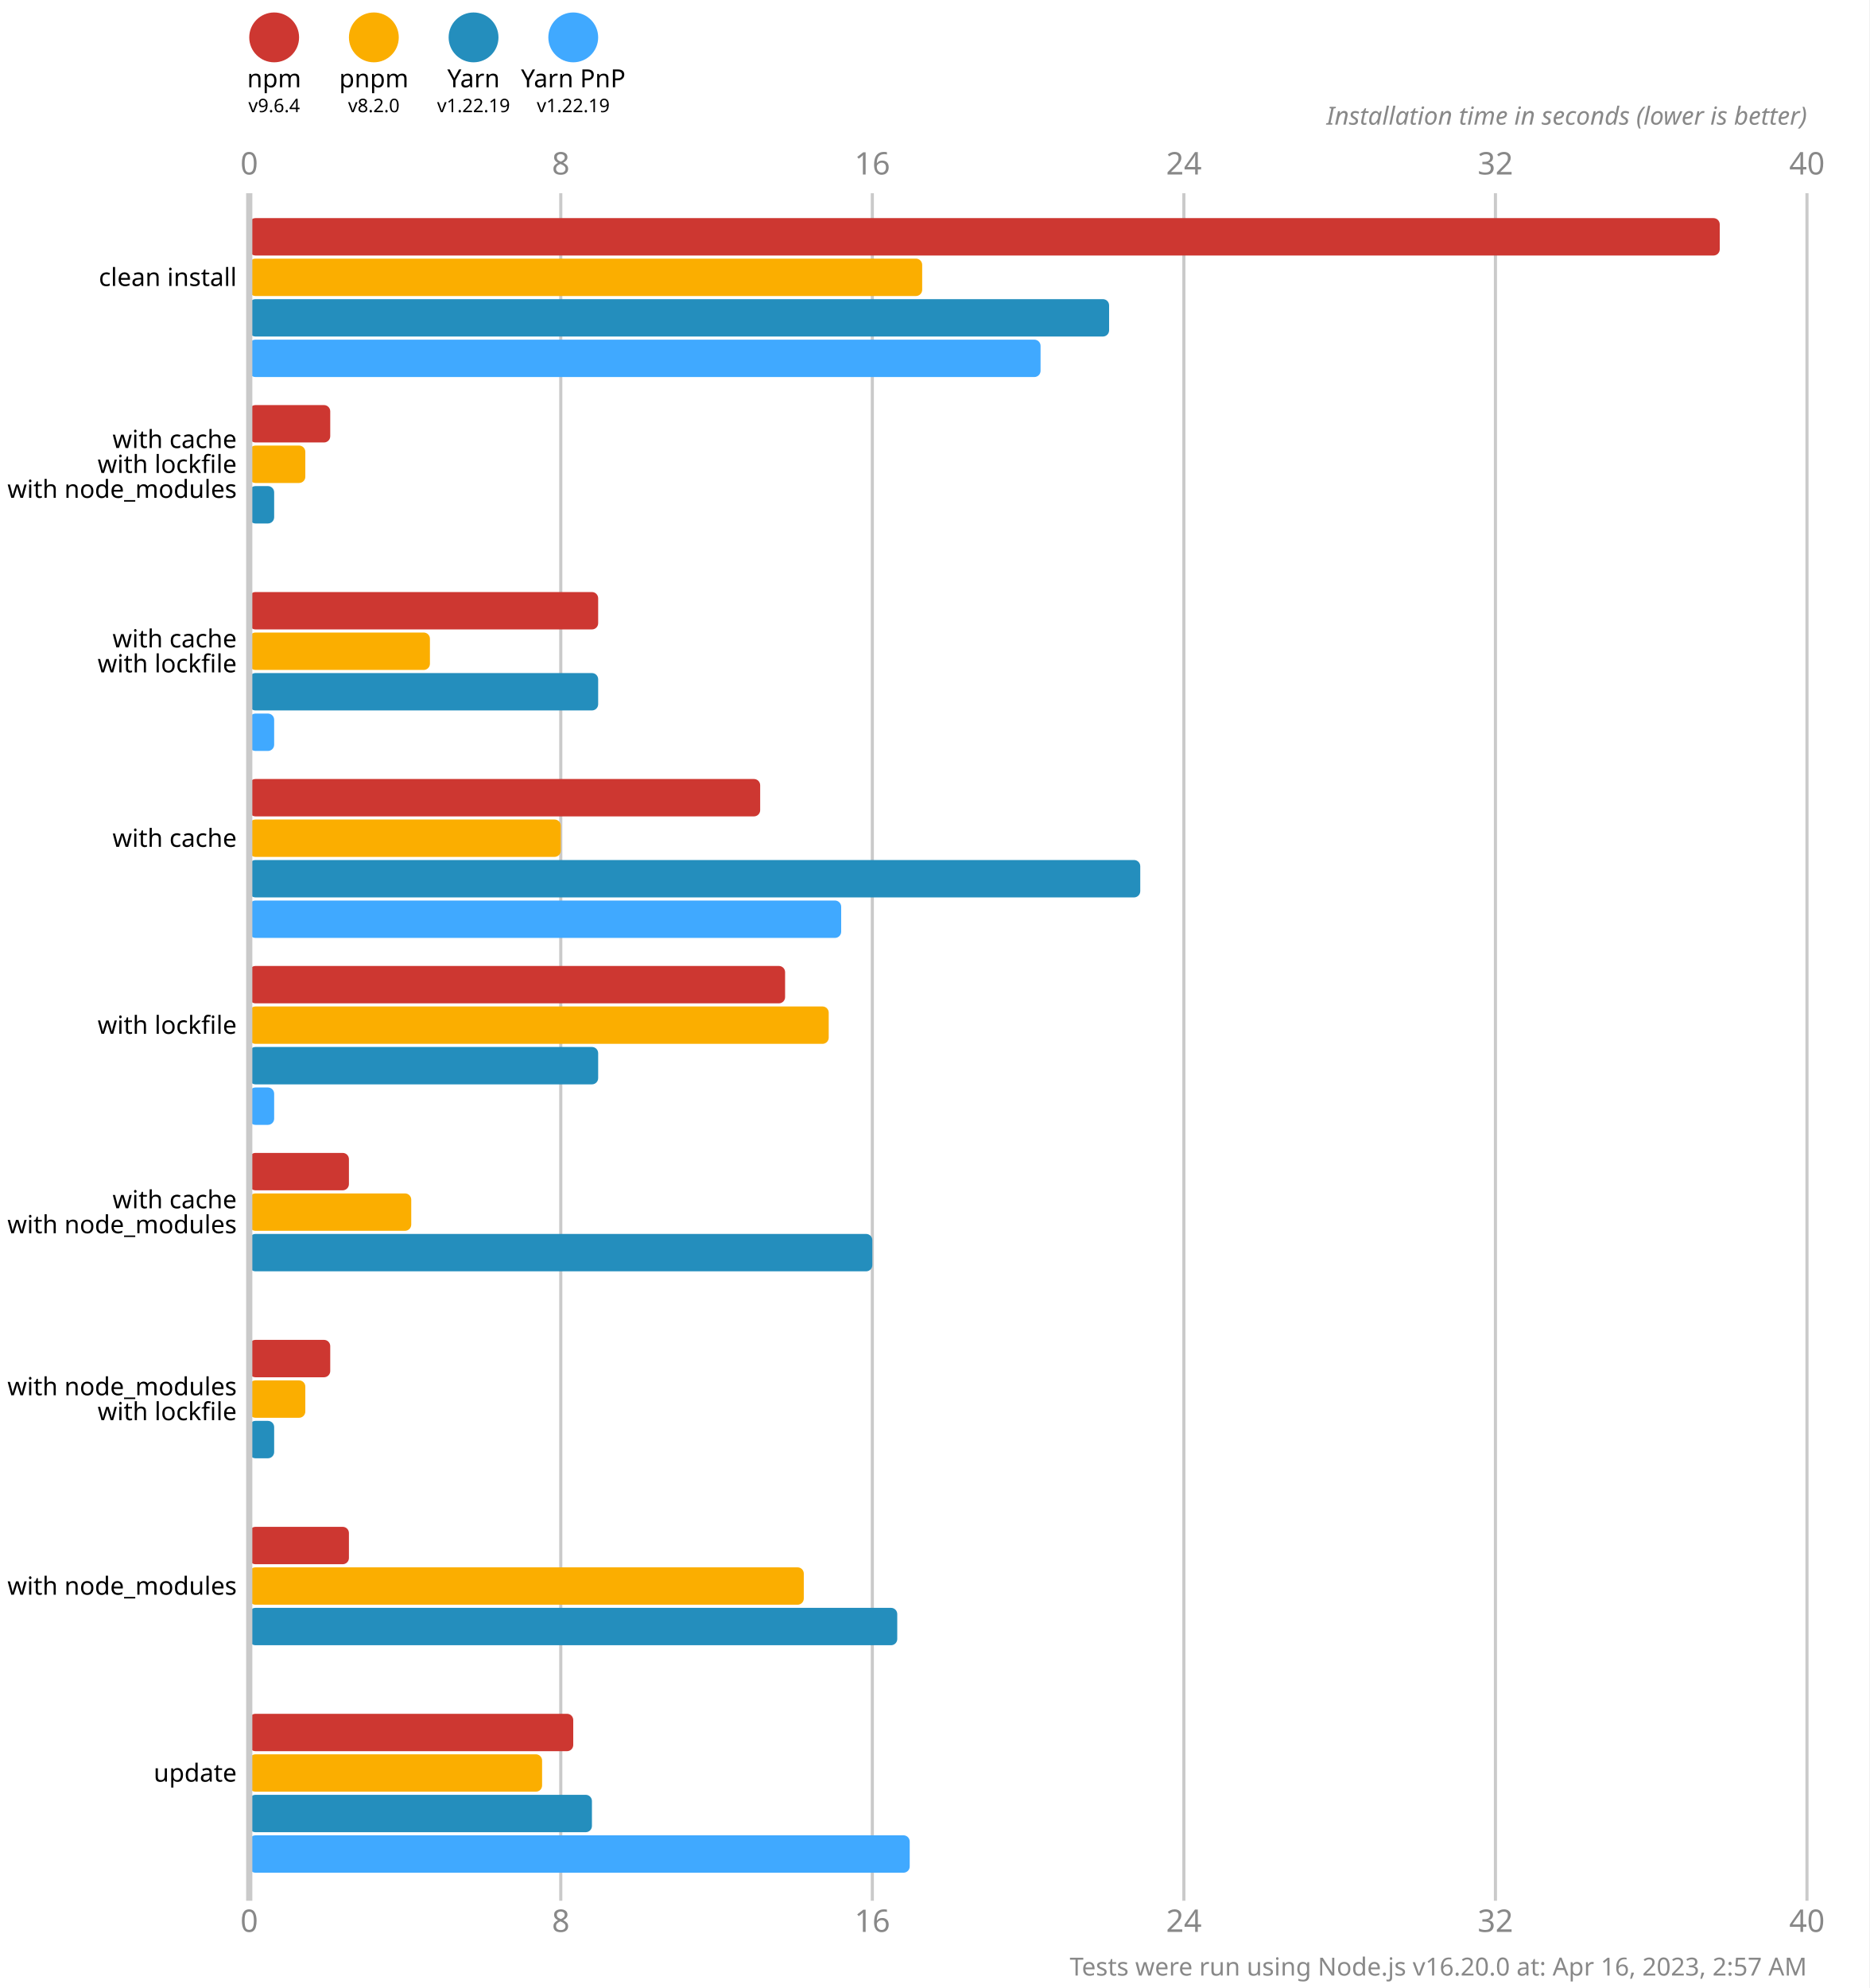
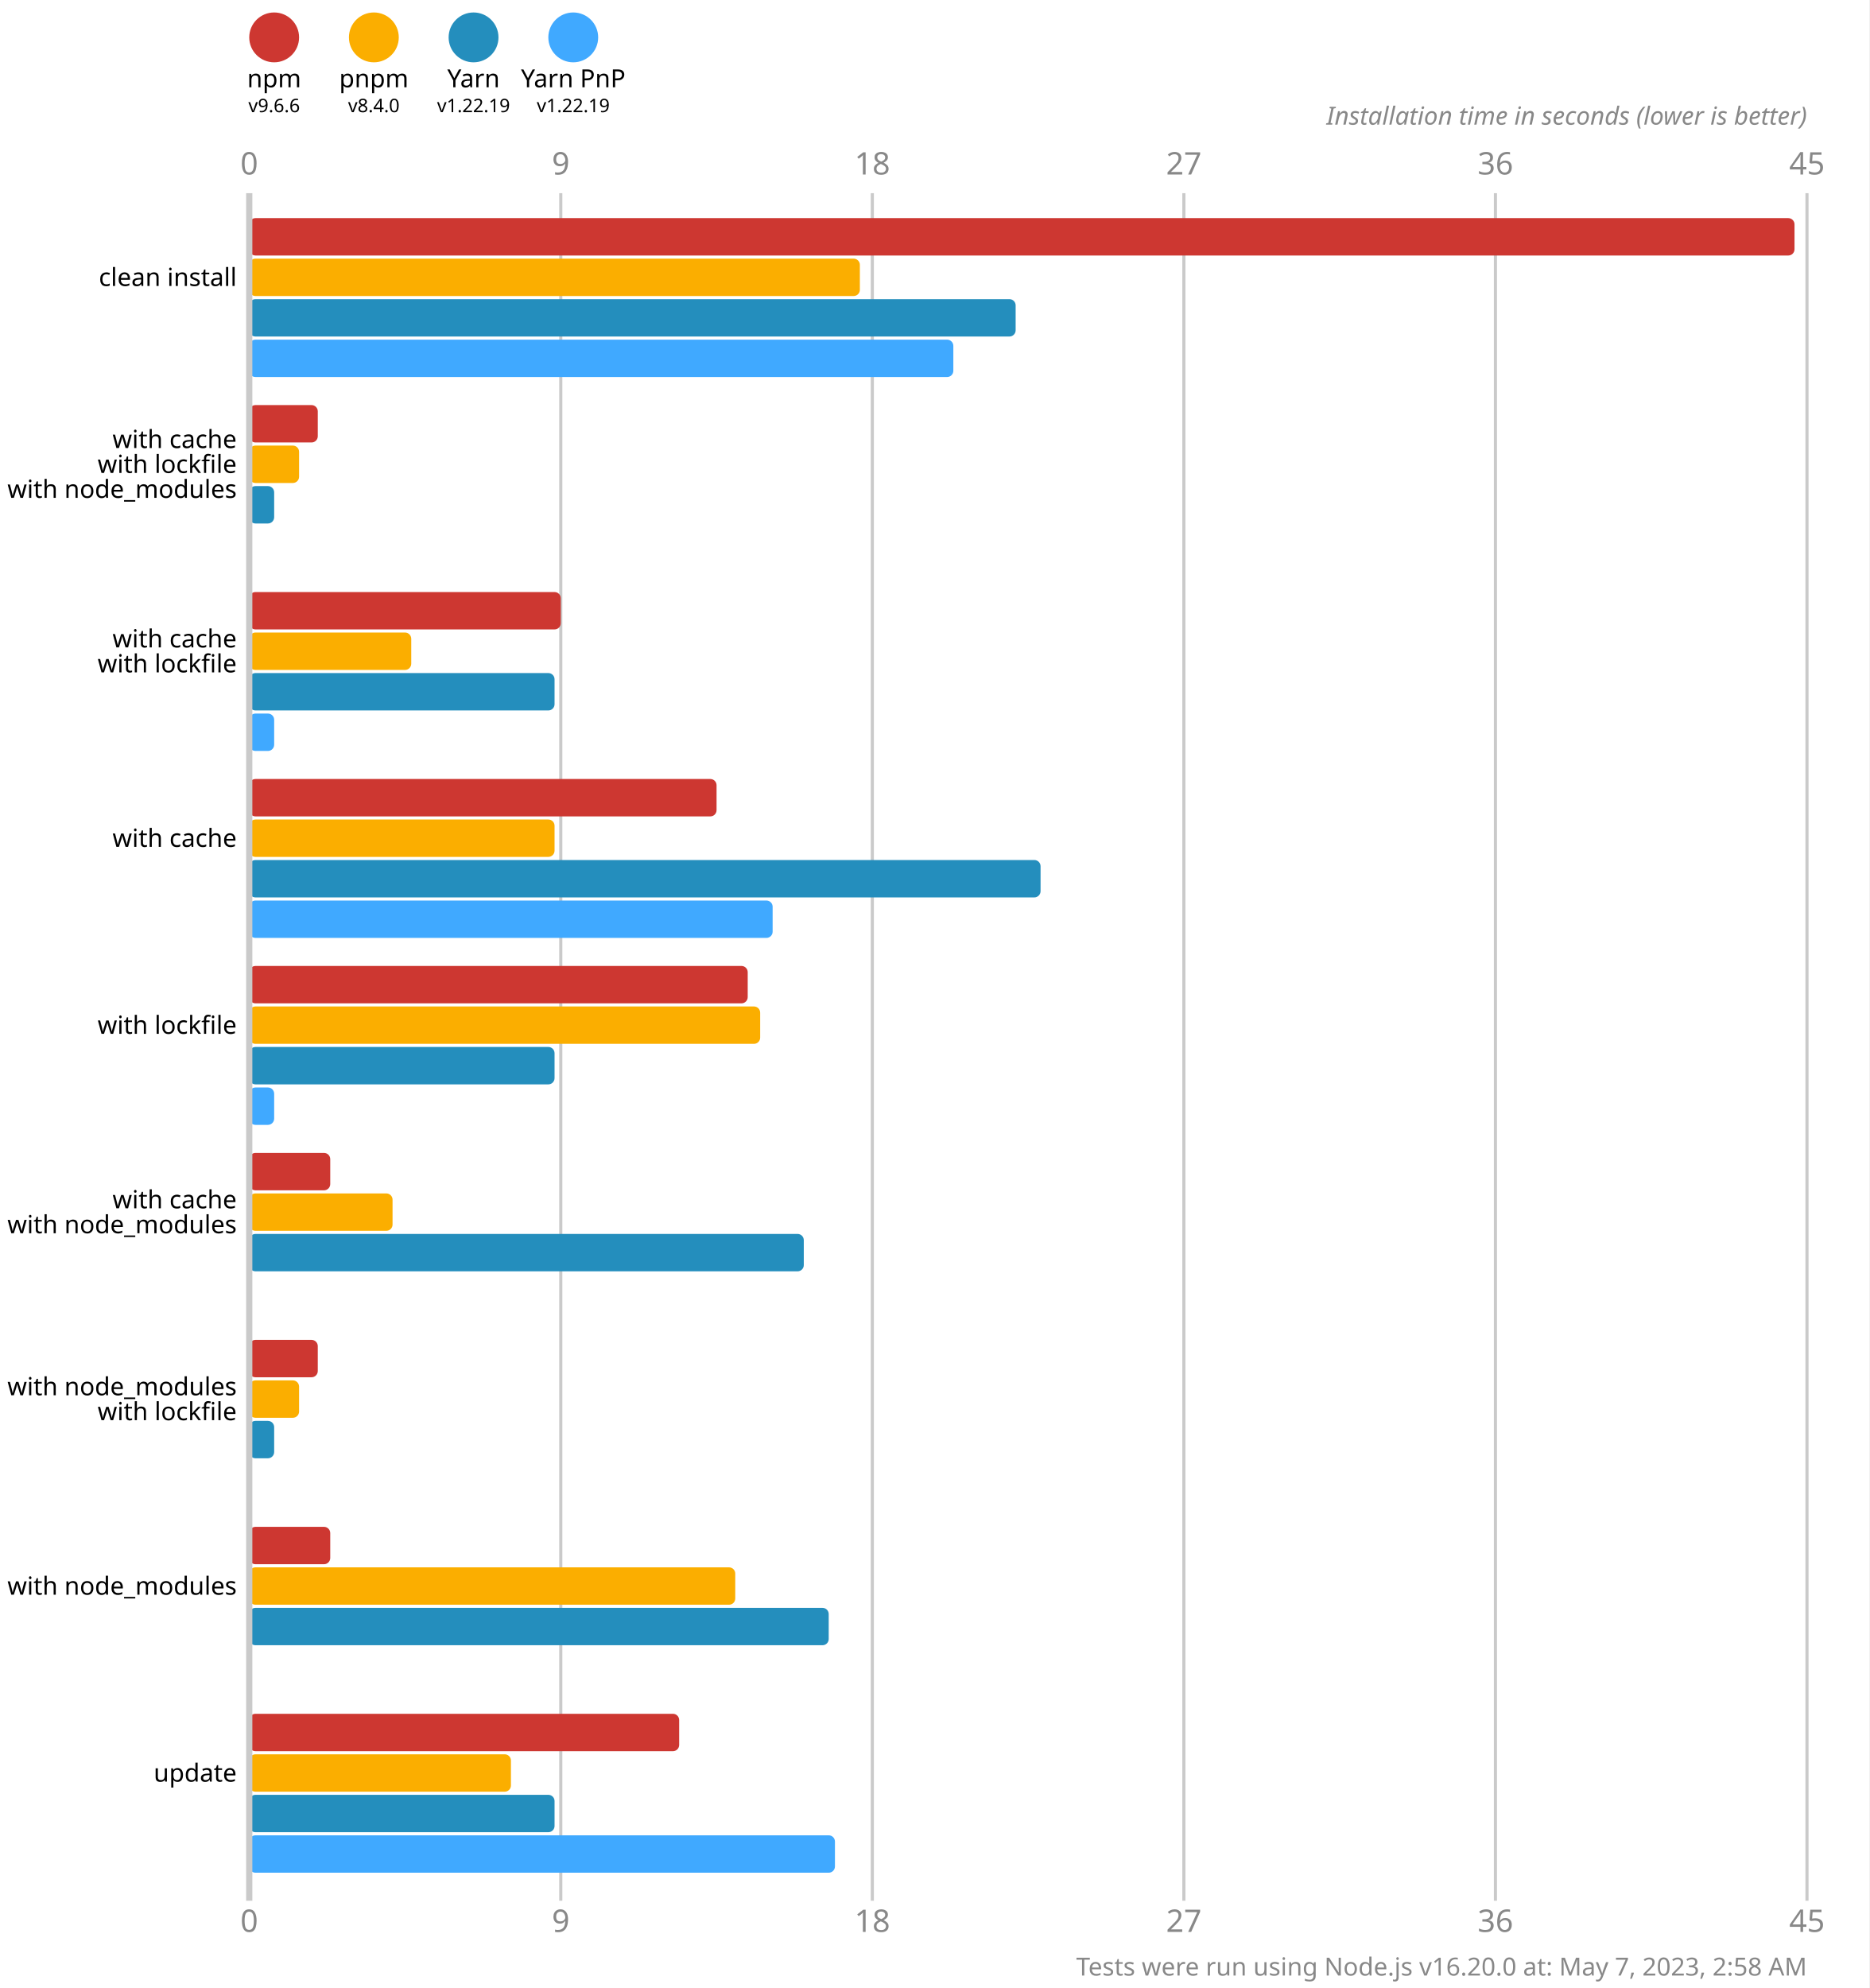
<svg xmlns="http://www.w3.org/2000/svg" version="1.1" viewBox="0 0 300 319">
  <style>
    .font { font-family: sans-serif; }
    .s3 { font-size: 3px; }
    .s4 { font-size: 4px; }
    .s5 { font-size: 5px; }
    .line { stroke: #cacaca; }
    .width { stroke-width: 0.5; }
    .text { fill: #888; }
  </style>
  <rect x="0" y="0" width="300" height="319" fill="#fff" />
  <circle cx="44" cy="6" r="4" fill="#cd3731" />
  <text x="44" y="14" class="font s4" text-anchor="middle">npm</text>
-   <text x="44" y="18" class="font s3" text-anchor="middle">v9.6.4</text>
+   <text x="44" y="18" class="font s3" text-anchor="middle">v9.6.6</text>
  <circle cx="60" cy="6" r="4" fill="#fbae00" />
  <text x="60" y="14" class="font s4" text-anchor="middle">pnpm</text>
-   <text x="60" y="18" class="font s3" text-anchor="middle">v8.2.0</text>
+   <text x="60" y="18" class="font s3" text-anchor="middle">v8.4.0</text>
  <circle cx="76" cy="6" r="4" fill="#248ebd" />
  <text x="76" y="14" class="font s4" text-anchor="middle">Yarn</text>
  <text x="76" y="18" class="font s3" text-anchor="middle">v1.22.19</text>
  <circle cx="92" cy="6" r="4" fill="#40a9ff" />
  <text x="92" y="14" class="font s4" text-anchor="middle">Yarn PnP</text>
  <text x="92" y="18" class="font s3" text-anchor="middle">v1.22.19</text>
  <text x="40" y="28" class="font s5 text" text-anchor="middle">0</text>
  <text x="40" y="310" class="font s5 text" text-anchor="middle">0</text>
  <line x1="90" y1="31" x2="90" y2="305" class="line width" />
-   <text x="90" y="28" class="font s5 text" text-anchor="middle">8</text>
-   <text x="90" y="310" class="font s5 text" text-anchor="middle">8</text>
+   <text x="90" y="28" class="font s5 text" text-anchor="middle">9</text>
+   <text x="90" y="310" class="font s5 text" text-anchor="middle">9</text>
  <line x1="140" y1="31" x2="140" y2="305" class="line width" />
-   <text x="140" y="28" class="font s5 text" text-anchor="middle">16</text>
-   <text x="140" y="310" class="font s5 text" text-anchor="middle">16</text>
+   <text x="140" y="28" class="font s5 text" text-anchor="middle">18</text>
+   <text x="140" y="310" class="font s5 text" text-anchor="middle">18</text>
  <line x1="190" y1="31" x2="190" y2="305" class="line width" />
-   <text x="190" y="28" class="font s5 text" text-anchor="middle">24</text>
-   <text x="190" y="310" class="font s5 text" text-anchor="middle">24</text>
+   <text x="190" y="28" class="font s5 text" text-anchor="middle">27</text>
+   <text x="190" y="310" class="font s5 text" text-anchor="middle">27</text>
  <line x1="240" y1="31" x2="240" y2="305" class="line width" />
-   <text x="240" y="28" class="font s5 text" text-anchor="middle">32</text>
-   <text x="240" y="310" class="font s5 text" text-anchor="middle">32</text>
+   <text x="240" y="28" class="font s5 text" text-anchor="middle">36</text>
+   <text x="240" y="310" class="font s5 text" text-anchor="middle">36</text>
  <line x1="290" y1="31" x2="290" y2="305" class="line width" />
-   <text x="290" y="28" class="font s5 text" text-anchor="middle">40</text>
-   <text x="290" y="310" class="font s5 text" text-anchor="middle">40</text>
+   <text x="290" y="28" class="font s5 text" text-anchor="middle">45</text>
+   <text x="290" y="310" class="font s5 text" text-anchor="middle">45</text>
  <text x="290" y="20" class="font s4 text" font-style="italic" text-anchor="end">Installation time in seconds (lower is better)</text>
-   <rect x="40" y="35" width="236" height="6" fill="#cd3731" rx="1" ry="1" />
-   <rect x="40" y="41.5" width="108" height="6" fill="#fbae00" rx="1" ry="1" />
-   <rect x="40" y="48" width="138" height="6" fill="#248ebd" rx="1" ry="1" />
-   <rect x="40" y="54.5" width="127" height="6" fill="#40a9ff" rx="1" ry="1" />
-   <rect x="40" y="65" width="13" height="6" fill="#cd3731" rx="1" ry="1" />
-   <rect x="40" y="71.5" width="9" height="6" fill="#fbae00" rx="1" ry="1" />
+   <rect x="40" y="35" width="248" height="6" fill="#cd3731" rx="1" ry="1" />
+   <rect x="40" y="41.5" width="98" height="6" fill="#fbae00" rx="1" ry="1" />
+   <rect x="40" y="48" width="123" height="6" fill="#248ebd" rx="1" ry="1" />
+   <rect x="40" y="54.5" width="113" height="6" fill="#40a9ff" rx="1" ry="1" />
+   <rect x="40" y="65" width="11" height="6" fill="#cd3731" rx="1" ry="1" />
+   <rect x="40" y="71.5" width="8" height="6" fill="#fbae00" rx="1" ry="1" />
  <rect x="40" y="78" width="4" height="6" fill="#248ebd" rx="1" ry="1" />
  <rect x="40" y="84.5" width="0" height="6" fill="#40a9ff" rx="1" ry="1" />
-   <rect x="40" y="95" width="56" height="6" fill="#cd3731" rx="1" ry="1" />
-   <rect x="40" y="101.5" width="29" height="6" fill="#fbae00" rx="1" ry="1" />
-   <rect x="40" y="108" width="56" height="6" fill="#248ebd" rx="1" ry="1" />
+   <rect x="40" y="95" width="50" height="6" fill="#cd3731" rx="1" ry="1" />
+   <rect x="40" y="101.5" width="26" height="6" fill="#fbae00" rx="1" ry="1" />
+   <rect x="40" y="108" width="49" height="6" fill="#248ebd" rx="1" ry="1" />
  <rect x="40" y="114.5" width="4" height="6" fill="#40a9ff" rx="1" ry="1" />
-   <rect x="40" y="125" width="82" height="6" fill="#cd3731" rx="1" ry="1" />
-   <rect x="40" y="131.5" width="50" height="6" fill="#fbae00" rx="1" ry="1" />
-   <rect x="40" y="138" width="143" height="6" fill="#248ebd" rx="1" ry="1" />
-   <rect x="40" y="144.5" width="95" height="6" fill="#40a9ff" rx="1" ry="1" />
-   <rect x="40" y="155" width="86" height="6" fill="#cd3731" rx="1" ry="1" />
-   <rect x="40" y="161.5" width="93" height="6" fill="#fbae00" rx="1" ry="1" />
-   <rect x="40" y="168" width="56" height="6" fill="#248ebd" rx="1" ry="1" />
+   <rect x="40" y="125" width="75" height="6" fill="#cd3731" rx="1" ry="1" />
+   <rect x="40" y="131.5" width="49" height="6" fill="#fbae00" rx="1" ry="1" />
+   <rect x="40" y="138" width="127" height="6" fill="#248ebd" rx="1" ry="1" />
+   <rect x="40" y="144.5" width="84" height="6" fill="#40a9ff" rx="1" ry="1" />
+   <rect x="40" y="155" width="80" height="6" fill="#cd3731" rx="1" ry="1" />
+   <rect x="40" y="161.5" width="82" height="6" fill="#fbae00" rx="1" ry="1" />
+   <rect x="40" y="168" width="49" height="6" fill="#248ebd" rx="1" ry="1" />
  <rect x="40" y="174.5" width="4" height="6" fill="#40a9ff" rx="1" ry="1" />
-   <rect x="40" y="185" width="16" height="6" fill="#cd3731" rx="1" ry="1" />
-   <rect x="40" y="191.5" width="26" height="6" fill="#fbae00" rx="1" ry="1" />
-   <rect x="40" y="198" width="100" height="6" fill="#248ebd" rx="1" ry="1" />
+   <rect x="40" y="185" width="13" height="6" fill="#cd3731" rx="1" ry="1" />
+   <rect x="40" y="191.5" width="23" height="6" fill="#fbae00" rx="1" ry="1" />
+   <rect x="40" y="198" width="89" height="6" fill="#248ebd" rx="1" ry="1" />
  <rect x="40" y="204.5" width="0" height="6" fill="#40a9ff" rx="1" ry="1" />
-   <rect x="40" y="215" width="13" height="6" fill="#cd3731" rx="1" ry="1" />
-   <rect x="40" y="221.5" width="9" height="6" fill="#fbae00" rx="1" ry="1" />
+   <rect x="40" y="215" width="11" height="6" fill="#cd3731" rx="1" ry="1" />
+   <rect x="40" y="221.5" width="8" height="6" fill="#fbae00" rx="1" ry="1" />
  <rect x="40" y="228" width="4" height="6" fill="#248ebd" rx="1" ry="1" />
  <rect x="40" y="234.5" width="0" height="6" fill="#40a9ff" rx="1" ry="1" />
-   <rect x="40" y="245" width="16" height="6" fill="#cd3731" rx="1" ry="1" />
-   <rect x="40" y="251.5" width="89" height="6" fill="#fbae00" rx="1" ry="1" />
-   <rect x="40" y="258" width="104" height="6" fill="#248ebd" rx="1" ry="1" />
+   <rect x="40" y="245" width="13" height="6" fill="#cd3731" rx="1" ry="1" />
+   <rect x="40" y="251.5" width="78" height="6" fill="#fbae00" rx="1" ry="1" />
+   <rect x="40" y="258" width="93" height="6" fill="#248ebd" rx="1" ry="1" />
  <rect x="40" y="264.5" width="0" height="6" fill="#40a9ff" rx="1" ry="1" />
-   <rect x="40" y="275" width="52" height="6" fill="#cd3731" rx="1" ry="1" />
-   <rect x="40" y="281.5" width="47" height="6" fill="#fbae00" rx="1" ry="1" />
-   <rect x="40" y="288" width="55" height="6" fill="#248ebd" rx="1" ry="1" />
-   <rect x="40" y="294.5" width="106" height="6" fill="#40a9ff" rx="1" ry="1" />
+   <rect x="40" y="275" width="69" height="6" fill="#cd3731" rx="1" ry="1" />
+   <rect x="40" y="281.5" width="42" height="6" fill="#fbae00" rx="1" ry="1" />
+   <rect x="40" y="288" width="49" height="6" fill="#248ebd" rx="1" ry="1" />
+   <rect x="40" y="294.5" width="94" height="6" fill="#40a9ff" rx="1" ry="1" />
  <line x1="40" y1="31" x2="40" y2="305" class="line" />
  <text x="38" y="44.5" class="font s4" dominant-baseline="middle" text-anchor="end">clean install</text>
  <text x="38" y="70.5" class="font s4" dominant-baseline="middle" text-anchor="end">with cache</text>
  <text x="38" y="74.5" class="font s4" dominant-baseline="middle" text-anchor="end">with lockfile</text>
  <text x="38" y="78.5" class="font s4" dominant-baseline="middle" text-anchor="end">with node_modules</text>
  <text x="38" y="102.5" class="font s4" dominant-baseline="middle" text-anchor="end">with cache</text>
  <text x="38" y="106.5" class="font s4" dominant-baseline="middle" text-anchor="end">with lockfile</text>
  <text x="38" y="134.5" class="font s4" dominant-baseline="middle" text-anchor="end">with cache</text>
  <text x="38" y="164.5" class="font s4" dominant-baseline="middle" text-anchor="end">with lockfile</text>
  <text x="38" y="192.5" class="font s4" dominant-baseline="middle" text-anchor="end">with cache</text>
  <text x="38" y="196.5" class="font s4" dominant-baseline="middle" text-anchor="end">with node_modules</text>
  <text x="38" y="222.5" class="font s4" dominant-baseline="middle" text-anchor="end">with node_modules</text>
  <text x="38" y="226.5" class="font s4" dominant-baseline="middle" text-anchor="end">with lockfile</text>
  <text x="38" y="254.5" class="font s4" dominant-baseline="middle" text-anchor="end">with node_modules</text>
  <text x="38" y="284.5" class="font s4" dominant-baseline="middle" text-anchor="end">update</text>
-   <text x="290" y="317" class="font s4 text" text-anchor="end">Tests were run using Node.js v16.20.0 at: Apr 16, 2023, 2:57 AM</text>
+   <text x="290" y="317" class="font s4 text" text-anchor="end">Tests were run using Node.js v16.20.0 at: May 7, 2023, 2:58 AM</text>
</svg>
